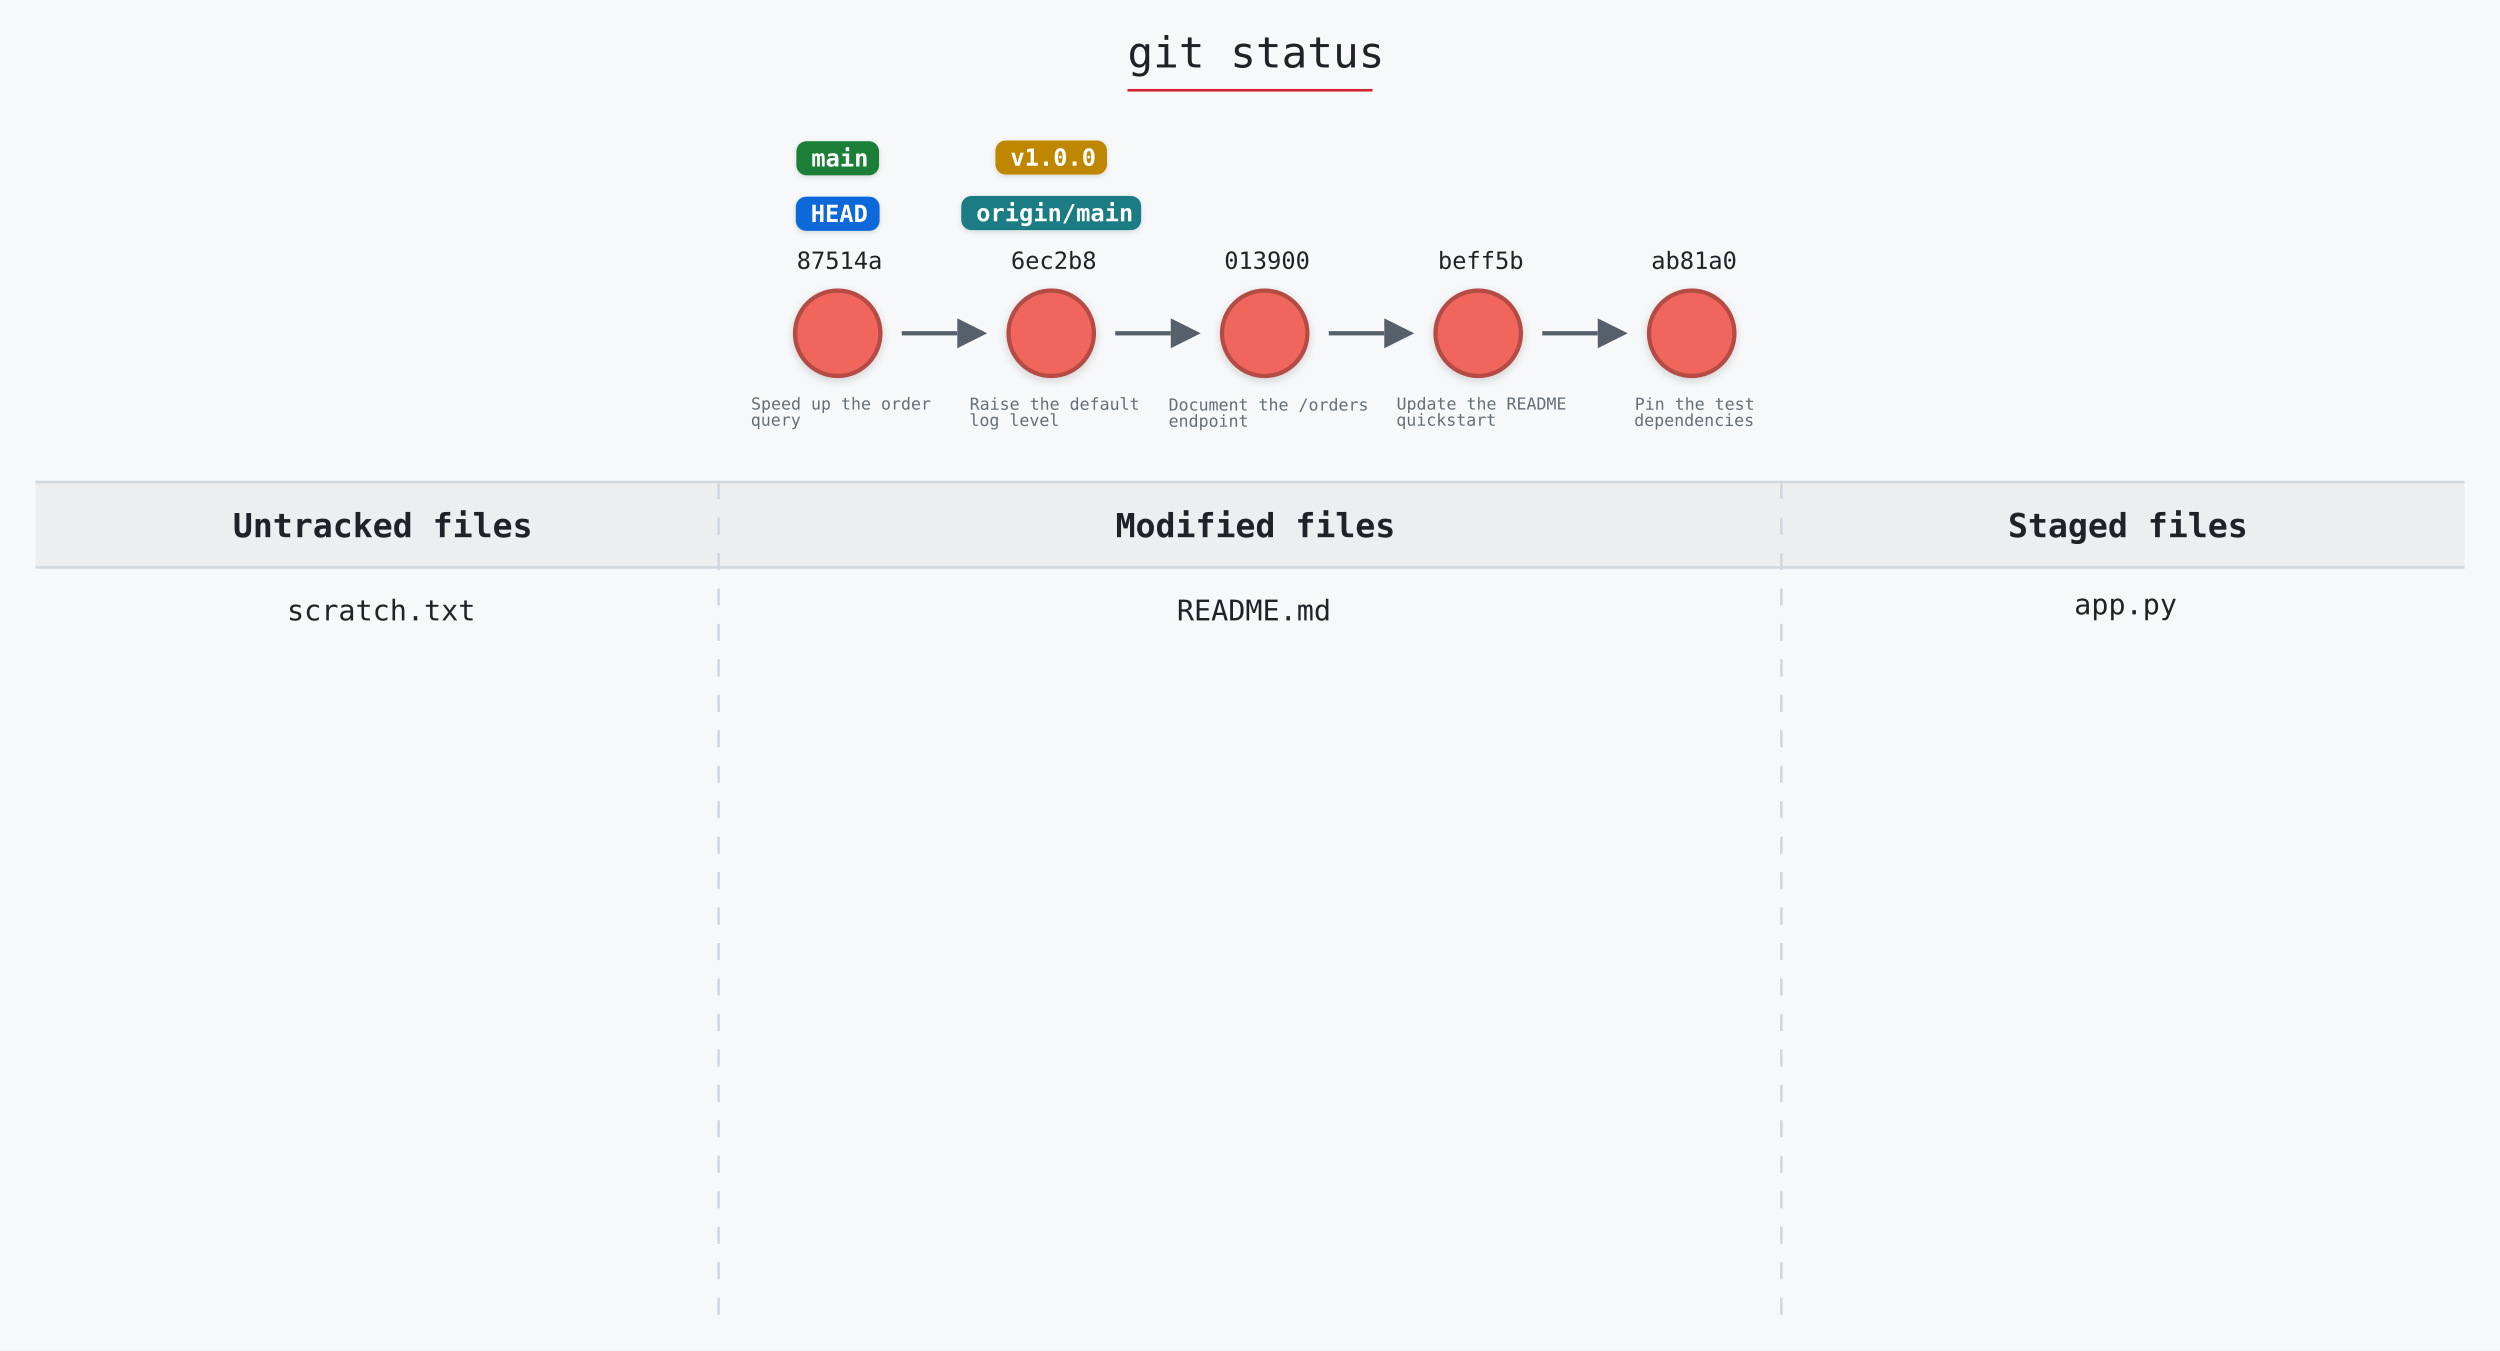
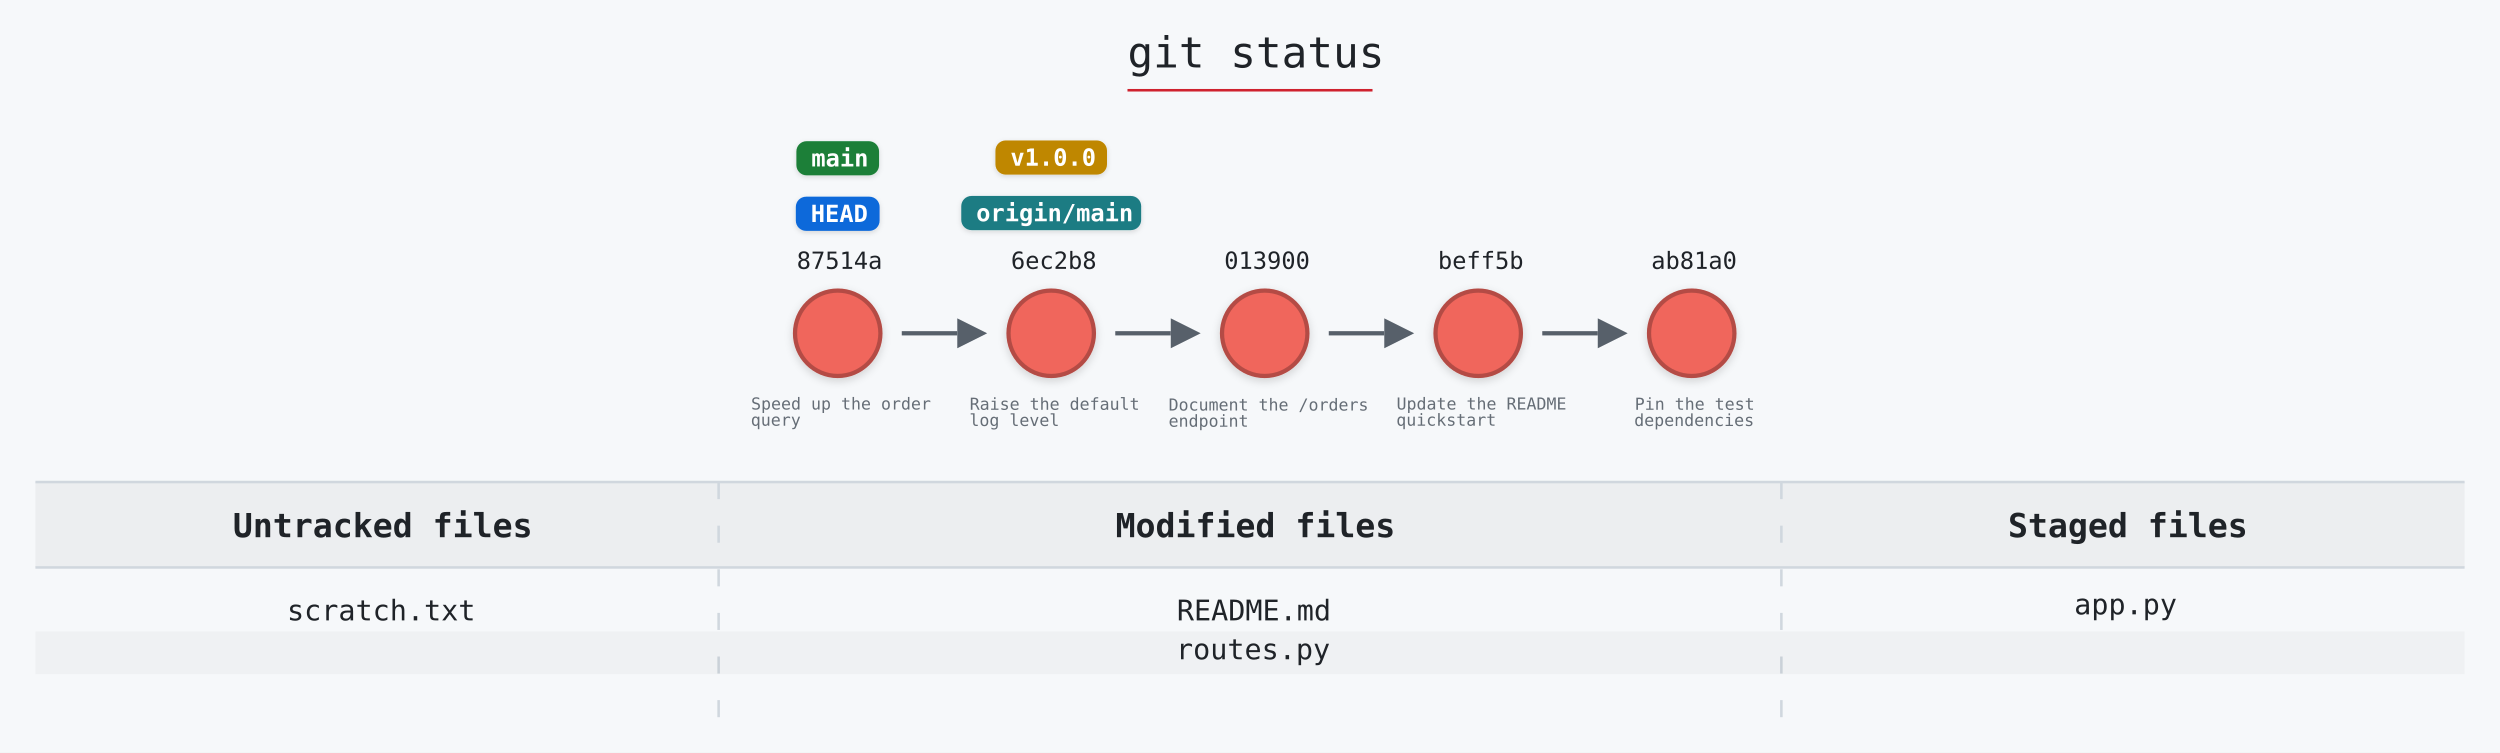
- <svg xmlns="http://www.w3.org/2000/svg" id="scene" viewBox="-28 40.87 1976 1067.13" width="1976" height="1067.13" font-family="&quot;Cascadia Mono&quot;,&quot;JetBrains Mono&quot;,&quot;Fira Mono&quot;,&quot;SF Mono&quot;,Menlo,Consolas,&quot;DejaVu Sans Mono&quot;,&quot;Liberation Mono&quot;,monospace" data-scale="67.500000" data-center="4.827693 0.559159" data-frame="1920 1080">
+ <svg xmlns="http://www.w3.org/2000/svg" id="scene" viewBox="-28 40.87 1976 594.87" width="1976" height="594.87" font-family="&quot;Cascadia Mono&quot;,&quot;JetBrains Mono&quot;,&quot;Fira Mono&quot;,&quot;SF Mono&quot;,Menlo,Consolas,&quot;DejaVu Sans Mono&quot;,&quot;Liberation Mono&quot;,monospace" data-scale="67.500000" data-center="4.827693 0.559159" data-frame="1920 1080" data-theme="light">
  <defs>
    <filter id="shadow1" x="-60%" y="-60%" width="220%" height="220%" color-interpolation-filters="sRGB">
      <feDropShadow dx="0" dy="2.36" stdDeviation="3.38" flood-color="#000000" flood-opacity="0.16" />
    </filter>
    <filter id="shadow2" x="-60%" y="-60%" width="220%" height="220%" color-interpolation-filters="sRGB">
      <feDropShadow dx="0" dy="1.35" stdDeviation="2.02" flood-color="#000000" flood-opacity="0.14" />
    </filter>
  </defs>
-   <rect x="-28" y="40.87" width="1976" height="1067.13" fill="#F6F8FA" data-role="background" />
+   <rect x="-28" y="40.87" width="1976" height="594.87" fill="#F6F8FA" data-role="background" />
+   <line x1="684.76" y1="304.3" x2="728.63" y2="304.3" fill="none" stroke="#57606A" stroke-width="3.38" data-role="edge" data-src="87514a7364eeca0129f9c721c4f19bb402d01afe" data-dst="6ec2b8c6d5e08b122fcee197d96d51689b269ac0" data-phase="before" />
+   <polygon points="752.26,304.3 728.63,292.49 728.63,316.12" fill="#57606A" data-role="edge" data-src="87514a7364eeca0129f9c721c4f19bb402d01afe" data-dst="6ec2b8c6d5e08b122fcee197d96d51689b269ac0" data-phase="before" />
+   <line x1="853.51" y1="304.3" x2="897.38" y2="304.3" fill="none" stroke="#57606A" stroke-width="3.38" data-role="edge" data-src="6ec2b8c6d5e08b122fcee197d96d51689b269ac0" data-dst="013900b4f918f460b423b7998265adbe9a9b8fdd" data-phase="before" />
+   <polygon points="921.01,304.3 897.38,292.49 897.38,316.12" fill="#57606A" data-role="edge" data-src="6ec2b8c6d5e08b122fcee197d96d51689b269ac0" data-dst="013900b4f918f460b423b7998265adbe9a9b8fdd" data-phase="before" />
+   <line x1="1022.26" y1="304.3" x2="1066.13" y2="304.3" fill="none" stroke="#57606A" stroke-width="3.38" data-role="edge" data-src="013900b4f918f460b423b7998265adbe9a9b8fdd" data-dst="beff5b09452f5173c5b26dee3ababda1e7f70b86" data-phase="before" />
+   <polygon points="1089.76,304.3 1066.13,292.49 1066.13,316.12" fill="#57606A" data-role="edge" data-src="013900b4f918f460b423b7998265adbe9a9b8fdd" data-dst="beff5b09452f5173c5b26dee3ababda1e7f70b86" data-phase="before" />
+   <line x1="1191.01" y1="304.3" x2="1234.88" y2="304.3" fill="none" stroke="#57606A" stroke-width="3.38" data-role="edge" data-src="beff5b09452f5173c5b26dee3ababda1e7f70b86" data-dst="ab81a0eda92af6e1ccb25044e8c648bbd092bb32" data-phase="before" />
+   <polygon points="1258.51,304.3 1234.88,292.49 1234.88,316.12" fill="#57606A" data-role="edge" data-src="beff5b09452f5173c5b26dee3ababda1e7f70b86" data-dst="ab81a0eda92af6e1ccb25044e8c648bbd092bb32" data-phase="before" />
  <circle cx="634.13" cy="304.3" r="33.75" fill="#F0665C" stroke="#B44C45" stroke-width="3.38" filter="url(#shadow1)" data-role="commit" data-phase="before" data-sha="87514a7364eeca0129f9c721c4f19bb402d01afe" data-author="Margaret Hamilton" data-date="2024-03-01 19:00" data-message="Speed up the order query" data-parents="6ec2b8c6d5e08b122fcee197d96d51689b269ac0" data-kind="commit" />
  <text x="601.71" y="253.39" font-size="18.74" fill="#1F2328" xml:space="preserve" textLength="64.85" lengthAdjust="spacingAndGlyphs" data-role="commit-label" data-sha="87514a7364eeca0129f9c721c4f19bb402d01afe" data-phase="before">87514a</text>
  <text x="565.63" y="364.56" font-size="13.12" fill="#656D76" xml:space="preserve" textLength="137.21" lengthAdjust="spacingAndGlyphs" data-role="commit-label" data-sha="87514a7364eeca0129f9c721c4f19bb402d01afe" data-phase="before">Speed up the order</text>
  <text x="565.42" y="377.35" font-size="13.12" fill="#656D76" xml:space="preserve" textLength="37.3" lengthAdjust="spacingAndGlyphs" data-role="commit-label" data-sha="87514a7364eeca0129f9c721c4f19bb402d01afe" data-phase="before">query</text>
  <rect x="601.02" y="196.34" width="66.22" height="27" rx="8.1" fill="#0969DA" filter="url(#shadow2)" data-role="ref" data-name="HEAD" data-kind="head" data-phase="before" />
  <text x="612.83" y="216.33" font-size="18.74" fill="#FFFFFF" xml:space="preserve" font-weight="700" textLength="42.6" lengthAdjust="spacingAndGlyphs" data-role="ref" data-name="HEAD" data-kind="head" data-phase="before">HEAD</text>
  <rect x="601.46" y="152.46" width="65.35" height="27" rx="8.1" fill="#1A7F37" filter="url(#shadow2)" data-role="ref" data-name="main" data-kind="branch" data-phase="before" />
  <text x="613.27" y="172.46" font-size="18.74" fill="#FFFFFF" xml:space="preserve" font-weight="700" textLength="41.72" lengthAdjust="spacingAndGlyphs" data-role="ref" data-name="main" data-kind="branch" data-phase="before">main</text>
  <circle cx="802.88" cy="304.3" r="33.75" fill="#F0665C" stroke="#B44C45" stroke-width="3.38" filter="url(#shadow1)" data-role="commit" data-phase="before" data-sha="6ec2b8c6d5e08b122fcee197d96d51689b269ac0" data-author="Margaret Hamilton" data-date="2024-03-01 14:00" data-message="Raise the default log level" data-parents="013900b4f918f460b423b7998265adbe9a9b8fdd" data-kind="commit" />
  <text x="771.04" y="253.39" font-size="18.74" fill="#1F2328" xml:space="preserve" textLength="63.68" lengthAdjust="spacingAndGlyphs" data-role="commit-label" data-sha="6ec2b8c6d5e08b122fcee197d96d51689b269ac0" data-phase="before">6ec2b8</text>
  <text x="738.42" y="364.77" font-size="13.12" fill="#656D76" xml:space="preserve" textLength="129.12" lengthAdjust="spacingAndGlyphs" data-role="commit-label" data-sha="6ec2b8c6d5e08b122fcee197d96d51689b269ac0" data-phase="before">Raise the default</text>
  <text x="738.22" y="377.56" font-size="13.12" fill="#656D76" xml:space="preserve" textLength="67.84" lengthAdjust="spacingAndGlyphs" data-role="commit-label" data-sha="6ec2b8c6d5e08b122fcee197d96d51689b269ac0" data-phase="before">log level</text>
  <rect x="731.78" y="195.75" width="142.2" height="27" rx="8.1" fill="#1B7C83" filter="url(#shadow2)" data-role="ref" data-name="origin/main" data-kind="remote" data-phase="before" />
  <text x="743.59" y="215.75" font-size="18.74" fill="#FFFFFF" xml:space="preserve" font-weight="700" textLength="118.58" lengthAdjust="spacingAndGlyphs" data-role="ref" data-name="origin/main" data-kind="remote" data-phase="before">origin/main</text>
  <rect x="758.79" y="151.88" width="88.18" height="27" rx="8.1" fill="#BF8700" filter="url(#shadow2)" data-role="ref" data-name="v1.0.0" data-kind="tag" data-phase="before" />
  <text x="770.6" y="171.87" font-size="18.74" fill="#FFFFFF" xml:space="preserve" font-weight="700" textLength="64.56" lengthAdjust="spacingAndGlyphs" data-role="ref" data-name="v1.0.0" data-kind="tag" data-phase="before">v1.0.0</text>
-   <line x1="684.76" y1="304.3" x2="728.63" y2="304.3" fill="none" stroke="#57606A" stroke-width="3.38" data-role="edge" data-src="87514a7364eeca0129f9c721c4f19bb402d01afe" data-dst="6ec2b8c6d5e08b122fcee197d96d51689b269ac0" data-phase="before" />
-   <polygon points="752.26,304.3 728.63,292.49 728.63,316.12" fill="#57606A" data-role="edge" data-src="87514a7364eeca0129f9c721c4f19bb402d01afe" data-dst="6ec2b8c6d5e08b122fcee197d96d51689b269ac0" data-phase="before" />
  <circle cx="971.63" cy="304.3" r="33.75" fill="#F0665C" stroke="#B44C45" stroke-width="3.38" filter="url(#shadow1)" data-role="commit" data-phase="before" data-sha="013900b4f918f460b423b7998265adbe9a9b8fdd" data-author="Grace Hopper" data-date="2024-03-01 13:00" data-message="Document the /orders endpoint" data-parents="beff5b09452f5173c5b26dee3ababda1e7f70b86" data-kind="commit" />
  <text x="939.64" y="253.39" font-size="18.74" fill="#1F2328" xml:space="preserve" textLength="63.97" lengthAdjust="spacingAndGlyphs" data-role="commit-label" data-sha="013900b4f918f460b423b7998265adbe9a9b8fdd" data-phase="before">013900</text>
  <text x="895.65" y="365.38" font-size="13.12" fill="#656D76" xml:space="preserve" textLength="151.97" lengthAdjust="spacingAndGlyphs" data-role="commit-label" data-sha="013900b4f918f460b423b7998265adbe9a9b8fdd" data-phase="before">Document the /orders</text>
  <text x="895.65" y="378.17" font-size="13.12" fill="#656D76" xml:space="preserve" textLength="59.95" lengthAdjust="spacingAndGlyphs" data-role="commit-label" data-sha="013900b4f918f460b423b7998265adbe9a9b8fdd" data-phase="before">endpoint</text>
-   <line x1="853.51" y1="304.3" x2="897.38" y2="304.3" fill="none" stroke="#57606A" stroke-width="3.38" data-role="edge" data-src="6ec2b8c6d5e08b122fcee197d96d51689b269ac0" data-dst="013900b4f918f460b423b7998265adbe9a9b8fdd" data-phase="before" />
-   <polygon points="921.01,304.3 897.38,292.49 897.38,316.12" fill="#57606A" data-role="edge" data-src="6ec2b8c6d5e08b122fcee197d96d51689b269ac0" data-dst="013900b4f918f460b423b7998265adbe9a9b8fdd" data-phase="before" />
  <circle cx="1140.38" cy="304.3" r="33.75" fill="#F0665C" stroke="#B44C45" stroke-width="3.38" filter="url(#shadow1)" data-role="commit" data-phase="before" data-sha="beff5b09452f5173c5b26dee3ababda1e7f70b86" data-author="Margaret Hamilton" data-date="2024-03-01 12:00" data-message="Update the README quickstart" data-parents="ab81a0eda92af6e1ccb25044e8c648bbd092bb32" data-kind="commit" />
  <text x="1108.54" y="253.39" font-size="18.74" fill="#1F2328" xml:space="preserve" textLength="63.68" lengthAdjust="spacingAndGlyphs" data-role="commit-label" data-sha="beff5b09452f5173c5b26dee3ababda1e7f70b86" data-phase="before">beff5b</text>
  <text x="1075.82" y="364.56" font-size="13.12" fill="#656D76" xml:space="preserve" textLength="129.32" lengthAdjust="spacingAndGlyphs" data-role="commit-label" data-sha="beff5b09452f5173c5b26dee3ababda1e7f70b86" data-phase="before">Update the README</text>
  <text x="1075.62" y="377.35" font-size="13.12" fill="#656D76" xml:space="preserve" textLength="75.52" lengthAdjust="spacingAndGlyphs" data-role="commit-label" data-sha="beff5b09452f5173c5b26dee3ababda1e7f70b86" data-phase="before">quickstart</text>
-   <line x1="1022.26" y1="304.3" x2="1066.13" y2="304.3" fill="none" stroke="#57606A" stroke-width="3.38" data-role="edge" data-src="013900b4f918f460b423b7998265adbe9a9b8fdd" data-dst="beff5b09452f5173c5b26dee3ababda1e7f70b86" data-phase="before" />
-   <polygon points="1089.76,304.3 1066.13,292.49 1066.13,316.12" fill="#57606A" data-role="edge" data-src="013900b4f918f460b423b7998265adbe9a9b8fdd" data-dst="beff5b09452f5173c5b26dee3ababda1e7f70b86" data-phase="before" />
  <circle cx="1309.13" cy="304.3" r="33.75" fill="#F0665C" stroke="#B44C45" stroke-width="3.38" filter="url(#shadow1)" data-role="commit" data-phase="before" data-sha="ab81a0eda92af6e1ccb25044e8c648bbd092bb32" data-author="Dennis Ritchie" data-date="2024-03-01 11:00" data-message="Pin the test dependencies" data-parents="2389ef9cfd806326d1dcf73ff3550c22a3aaac83" data-kind="commit" />
  <text x="1277.14" y="253.39" font-size="18.74" fill="#1F2328" xml:space="preserve" textLength="63.97" lengthAdjust="spacingAndGlyphs" data-role="commit-label" data-sha="ab81a0eda92af6e1ccb25044e8c648bbd092bb32" data-phase="before">ab81a0</text>
  <text x="1264.09" y="364.77" font-size="13.12" fill="#656D76" xml:space="preserve" textLength="90.48" lengthAdjust="spacingAndGlyphs" data-role="commit-label" data-sha="ab81a0eda92af6e1ccb25044e8c648bbd092bb32" data-phase="before">Pin the test</text>
  <text x="1263.68" y="377.56" font-size="13.12" fill="#656D76" xml:space="preserve" textLength="90.69" lengthAdjust="spacingAndGlyphs" data-role="commit-label" data-sha="ab81a0eda92af6e1ccb25044e8c648bbd092bb32" data-phase="before">dependencies</text>
-   <line x1="1191.01" y1="304.3" x2="1234.88" y2="304.3" fill="none" stroke="#57606A" stroke-width="3.38" data-role="edge" data-src="beff5b09452f5173c5b26dee3ababda1e7f70b86" data-dst="ab81a0eda92af6e1ccb25044e8c648bbd092bb32" data-phase="before" />
-   <polygon points="1258.51,304.3 1234.88,292.49 1234.88,316.12" fill="#57606A" data-role="edge" data-src="beff5b09452f5173c5b26dee3ababda1e7f70b86" data-dst="ab81a0eda92af6e1ccb25044e8c648bbd092bb32" data-phase="before" />
  <polygon points="1920,421.88 0,421.88 0,489.38 1920,489.38" fill="#000000" fill-opacity="0.04" />
  <line x1="0" y1="421.88" x2="1920" y2="421.88" fill="none" stroke="#D0D7DE" stroke-width="2.02" />
  <line x1="0" y1="489.38" x2="1920" y2="489.38" fill="none" stroke="#D0D7DE" stroke-width="2.02" />
-   <line x1="540" y1="1080" x2="540" y2="1066.5" fill="none" stroke="#D0D7DE" stroke-width="2.02" />
-   <line x1="540" y1="1051.97" x2="540" y2="1038.47" fill="none" stroke="#D0D7DE" stroke-width="2.02" />
-   <line x1="540" y1="1023.95" x2="540" y2="1010.45" fill="none" stroke="#D0D7DE" stroke-width="2.02" />
-   <line x1="540" y1="995.92" x2="540" y2="982.42" fill="none" stroke="#D0D7DE" stroke-width="2.02" />
-   <line x1="540" y1="967.89" x2="540" y2="954.39" fill="none" stroke="#D0D7DE" stroke-width="2.02" />
-   <line x1="540" y1="939.86" x2="540" y2="926.36" fill="none" stroke="#D0D7DE" stroke-width="2.02" />
-   <line x1="540" y1="911.84" x2="540" y2="898.34" fill="none" stroke="#D0D7DE" stroke-width="2.02" />
-   <line x1="540" y1="883.81" x2="540" y2="870.31" fill="none" stroke="#D0D7DE" stroke-width="2.02" />
-   <line x1="540" y1="855.78" x2="540" y2="842.28" fill="none" stroke="#D0D7DE" stroke-width="2.02" />
-   <line x1="540" y1="827.76" x2="540" y2="814.26" fill="none" stroke="#D0D7DE" stroke-width="2.02" />
-   <line x1="540" y1="799.73" x2="540" y2="786.23" fill="none" stroke="#D0D7DE" stroke-width="2.02" />
-   <line x1="540" y1="771.7" x2="540" y2="758.2" fill="none" stroke="#D0D7DE" stroke-width="2.02" />
-   <line x1="540" y1="743.67" x2="540" y2="730.17" fill="none" stroke="#D0D7DE" stroke-width="2.02" />
-   <line x1="540" y1="715.65" x2="540" y2="702.15" fill="none" stroke="#D0D7DE" stroke-width="2.02" />
-   <line x1="540" y1="687.62" x2="540" y2="674.12" fill="none" stroke="#D0D7DE" stroke-width="2.02" />
-   <line x1="540" y1="659.59" x2="540" y2="646.09" fill="none" stroke="#D0D7DE" stroke-width="2.02" />
-   <line x1="540" y1="631.57" x2="540" y2="618.07" fill="none" stroke="#D0D7DE" stroke-width="2.02" />
-   <line x1="540" y1="603.54" x2="540" y2="590.04" fill="none" stroke="#D0D7DE" stroke-width="2.02" />
-   <line x1="540" y1="575.51" x2="540" y2="562.01" fill="none" stroke="#D0D7DE" stroke-width="2.02" />
-   <line x1="540" y1="547.48" x2="540" y2="533.98" fill="none" stroke="#D0D7DE" stroke-width="2.02" />
-   <line x1="540" y1="519.46" x2="540" y2="505.96" fill="none" stroke="#D0D7DE" stroke-width="2.02" />
-   <line x1="540" y1="491.43" x2="540" y2="477.93" fill="none" stroke="#D0D7DE" stroke-width="2.02" />
-   <line x1="540" y1="463.4" x2="540" y2="449.9" fill="none" stroke="#D0D7DE" stroke-width="2.02" />
-   <line x1="540" y1="435.37" x2="540" y2="421.88" fill="none" stroke="#D0D7DE" stroke-width="2.02" />
-   <line x1="1380" y1="1080" x2="1380" y2="1066.5" fill="none" stroke="#D0D7DE" stroke-width="2.02" />
-   <line x1="1380" y1="1051.97" x2="1380" y2="1038.47" fill="none" stroke="#D0D7DE" stroke-width="2.02" />
-   <line x1="1380" y1="1023.95" x2="1380" y2="1010.45" fill="none" stroke="#D0D7DE" stroke-width="2.02" />
-   <line x1="1380" y1="995.92" x2="1380" y2="982.42" fill="none" stroke="#D0D7DE" stroke-width="2.02" />
-   <line x1="1380" y1="967.89" x2="1380" y2="954.39" fill="none" stroke="#D0D7DE" stroke-width="2.02" />
-   <line x1="1380" y1="939.86" x2="1380" y2="926.36" fill="none" stroke="#D0D7DE" stroke-width="2.02" />
-   <line x1="1380" y1="911.84" x2="1380" y2="898.34" fill="none" stroke="#D0D7DE" stroke-width="2.02" />
-   <line x1="1380" y1="883.81" x2="1380" y2="870.31" fill="none" stroke="#D0D7DE" stroke-width="2.02" />
-   <line x1="1380" y1="855.78" x2="1380" y2="842.28" fill="none" stroke="#D0D7DE" stroke-width="2.02" />
-   <line x1="1380" y1="827.76" x2="1380" y2="814.26" fill="none" stroke="#D0D7DE" stroke-width="2.02" />
-   <line x1="1380" y1="799.73" x2="1380" y2="786.23" fill="none" stroke="#D0D7DE" stroke-width="2.02" />
-   <line x1="1380" y1="771.7" x2="1380" y2="758.2" fill="none" stroke="#D0D7DE" stroke-width="2.02" />
-   <line x1="1380" y1="743.67" x2="1380" y2="730.17" fill="none" stroke="#D0D7DE" stroke-width="2.02" />
-   <line x1="1380" y1="715.65" x2="1380" y2="702.15" fill="none" stroke="#D0D7DE" stroke-width="2.02" />
-   <line x1="1380" y1="687.62" x2="1380" y2="674.12" fill="none" stroke="#D0D7DE" stroke-width="2.02" />
-   <line x1="1380" y1="659.59" x2="1380" y2="646.09" fill="none" stroke="#D0D7DE" stroke-width="2.02" />
-   <line x1="1380" y1="631.57" x2="1380" y2="618.07" fill="none" stroke="#D0D7DE" stroke-width="2.02" />
-   <line x1="1380" y1="603.54" x2="1380" y2="590.04" fill="none" stroke="#D0D7DE" stroke-width="2.02" />
-   <line x1="1380" y1="575.51" x2="1380" y2="562.01" fill="none" stroke="#D0D7DE" stroke-width="2.02" />
-   <line x1="1380" y1="547.48" x2="1380" y2="533.98" fill="none" stroke="#D0D7DE" stroke-width="2.02" />
-   <line x1="1380" y1="519.46" x2="1380" y2="505.96" fill="none" stroke="#D0D7DE" stroke-width="2.02" />
-   <line x1="1380" y1="491.43" x2="1380" y2="477.93" fill="none" stroke="#D0D7DE" stroke-width="2.02" />
-   <line x1="1380" y1="463.4" x2="1380" y2="449.9" fill="none" stroke="#D0D7DE" stroke-width="2.02" />
-   <line x1="1380" y1="435.37" x2="1380" y2="421.88" fill="none" stroke="#D0D7DE" stroke-width="2.02" />
  <text x="156.05" y="465.46" font-size="26.23" fill="#1F2328" xml:space="preserve" font-weight="700" textLength="227.9" lengthAdjust="spacingAndGlyphs">Untracked files</text>
  <text x="853.74" y="465.46" font-size="26.23" fill="#1F2328" xml:space="preserve" font-weight="700" textLength="212.53" lengthAdjust="spacingAndGlyphs">Modified files</text>
  <text x="1559.11" y="465.46" font-size="26.23" fill="#1F2328" xml:space="preserve" font-weight="700" textLength="181.79" lengthAdjust="spacingAndGlyphs">Staged files</text>
+   <line x1="540" y1="607.74" x2="540" y2="594.24" fill="none" stroke="#D0D7DE" stroke-width="2.02" />
+   <line x1="540" y1="573.27" x2="540" y2="559.77" fill="none" stroke="#D0D7DE" stroke-width="2.02" />
+   <line x1="540" y1="538.79" x2="540" y2="525.29" fill="none" stroke="#D0D7DE" stroke-width="2.02" />
+   <line x1="540" y1="504.32" x2="540" y2="490.82" fill="none" stroke="#D0D7DE" stroke-width="2.02" />
+   <line x1="540" y1="469.85" x2="540" y2="456.35" fill="none" stroke="#D0D7DE" stroke-width="2.02" />
+   <line x1="540" y1="435.38" x2="540" y2="421.88" fill="none" stroke="#D0D7DE" stroke-width="2.02" />
+   <line x1="1380" y1="607.74" x2="1380" y2="594.24" fill="none" stroke="#D0D7DE" stroke-width="2.02" />
+   <line x1="1380" y1="573.27" x2="1380" y2="559.77" fill="none" stroke="#D0D7DE" stroke-width="2.02" />
+   <line x1="1380" y1="538.79" x2="1380" y2="525.29" fill="none" stroke="#D0D7DE" stroke-width="2.02" />
+   <line x1="1380" y1="504.32" x2="1380" y2="490.82" fill="none" stroke="#D0D7DE" stroke-width="2.02" />
+   <line x1="1380" y1="469.85" x2="1380" y2="456.35" fill="none" stroke="#D0D7DE" stroke-width="2.02" />
+   <line x1="1380" y1="435.38" x2="1380" y2="421.88" fill="none" stroke="#D0D7DE" stroke-width="2.02" />
+   <polygon points="1920,540 0,540 0,573.75 1920,573.75" fill="#000000" fill-opacity="0.03" />
  <text x="198.85" y="531.21" font-size="22.49" fill="#1F2328" xml:space="preserve" textLength="142.29" lengthAdjust="spacingAndGlyphs" data-role="file" data-name="scratch.txt" data-column="Untracked files" data-phase="before">scratch.txt</text>
  <text x="902.2" y="531.21" font-size="22.49" fill="#1F2328" xml:space="preserve" textLength="115.59" lengthAdjust="spacingAndGlyphs" data-role="file" data-name="README.md" data-column="Modified files" data-phase="before">README.md</text>
+   <text x="901.5" y="561.97" font-size="22.49" fill="#1F2328" xml:space="preserve" textLength="117" lengthAdjust="spacingAndGlyphs" data-role="file" data-name="routes.py" data-column="Modified files" data-phase="before">routes.py</text>
  <text x="1611.44" y="526.46" font-size="22.49" fill="#1F2328" xml:space="preserve" textLength="77.12" lengthAdjust="spacingAndGlyphs" data-role="file" data-name="app.py" data-column="Staged files" data-phase="before">app.py</text>
  <text x="863.16" y="94.17" font-size="33.73" fill="#1F2328" xml:space="preserve" textLength="193.67" lengthAdjust="spacingAndGlyphs" data-role="title">git status</text>
  <line x1="863.16" y1="112.2" x2="1056.84" y2="112.2" fill="none" stroke="#CF222E" stroke-width="2.02" data-role="title" />
</svg>
